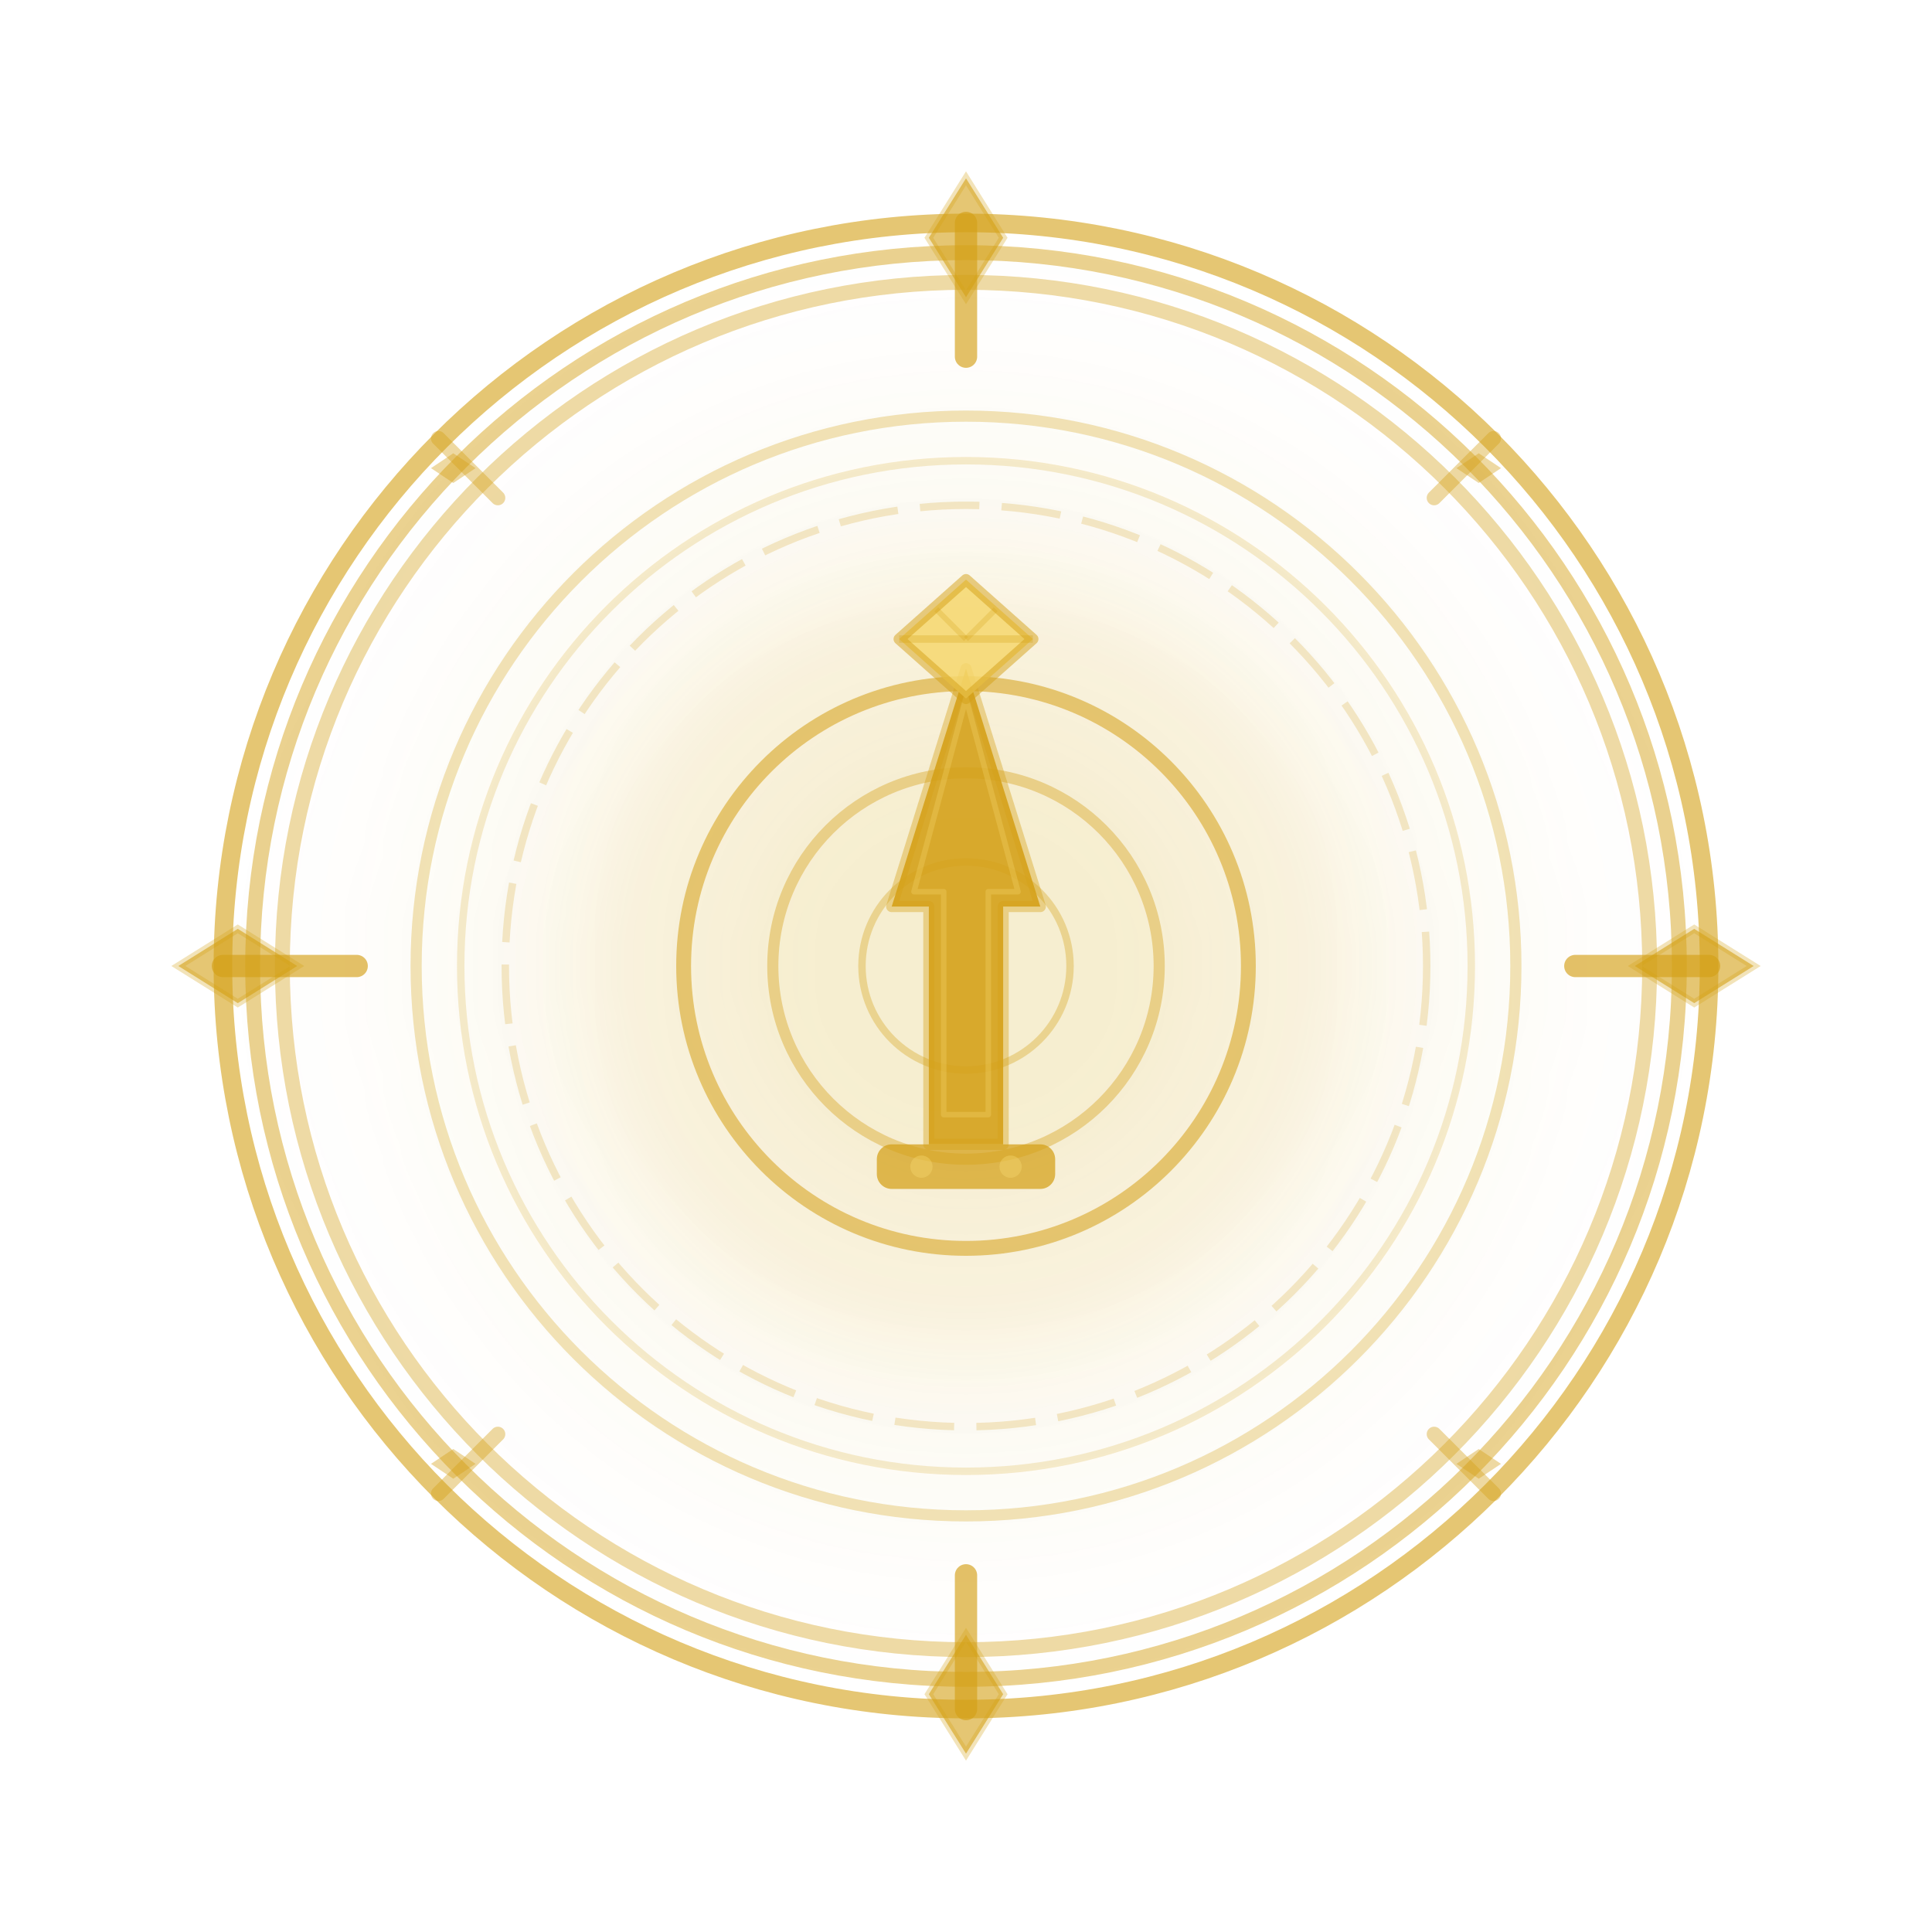
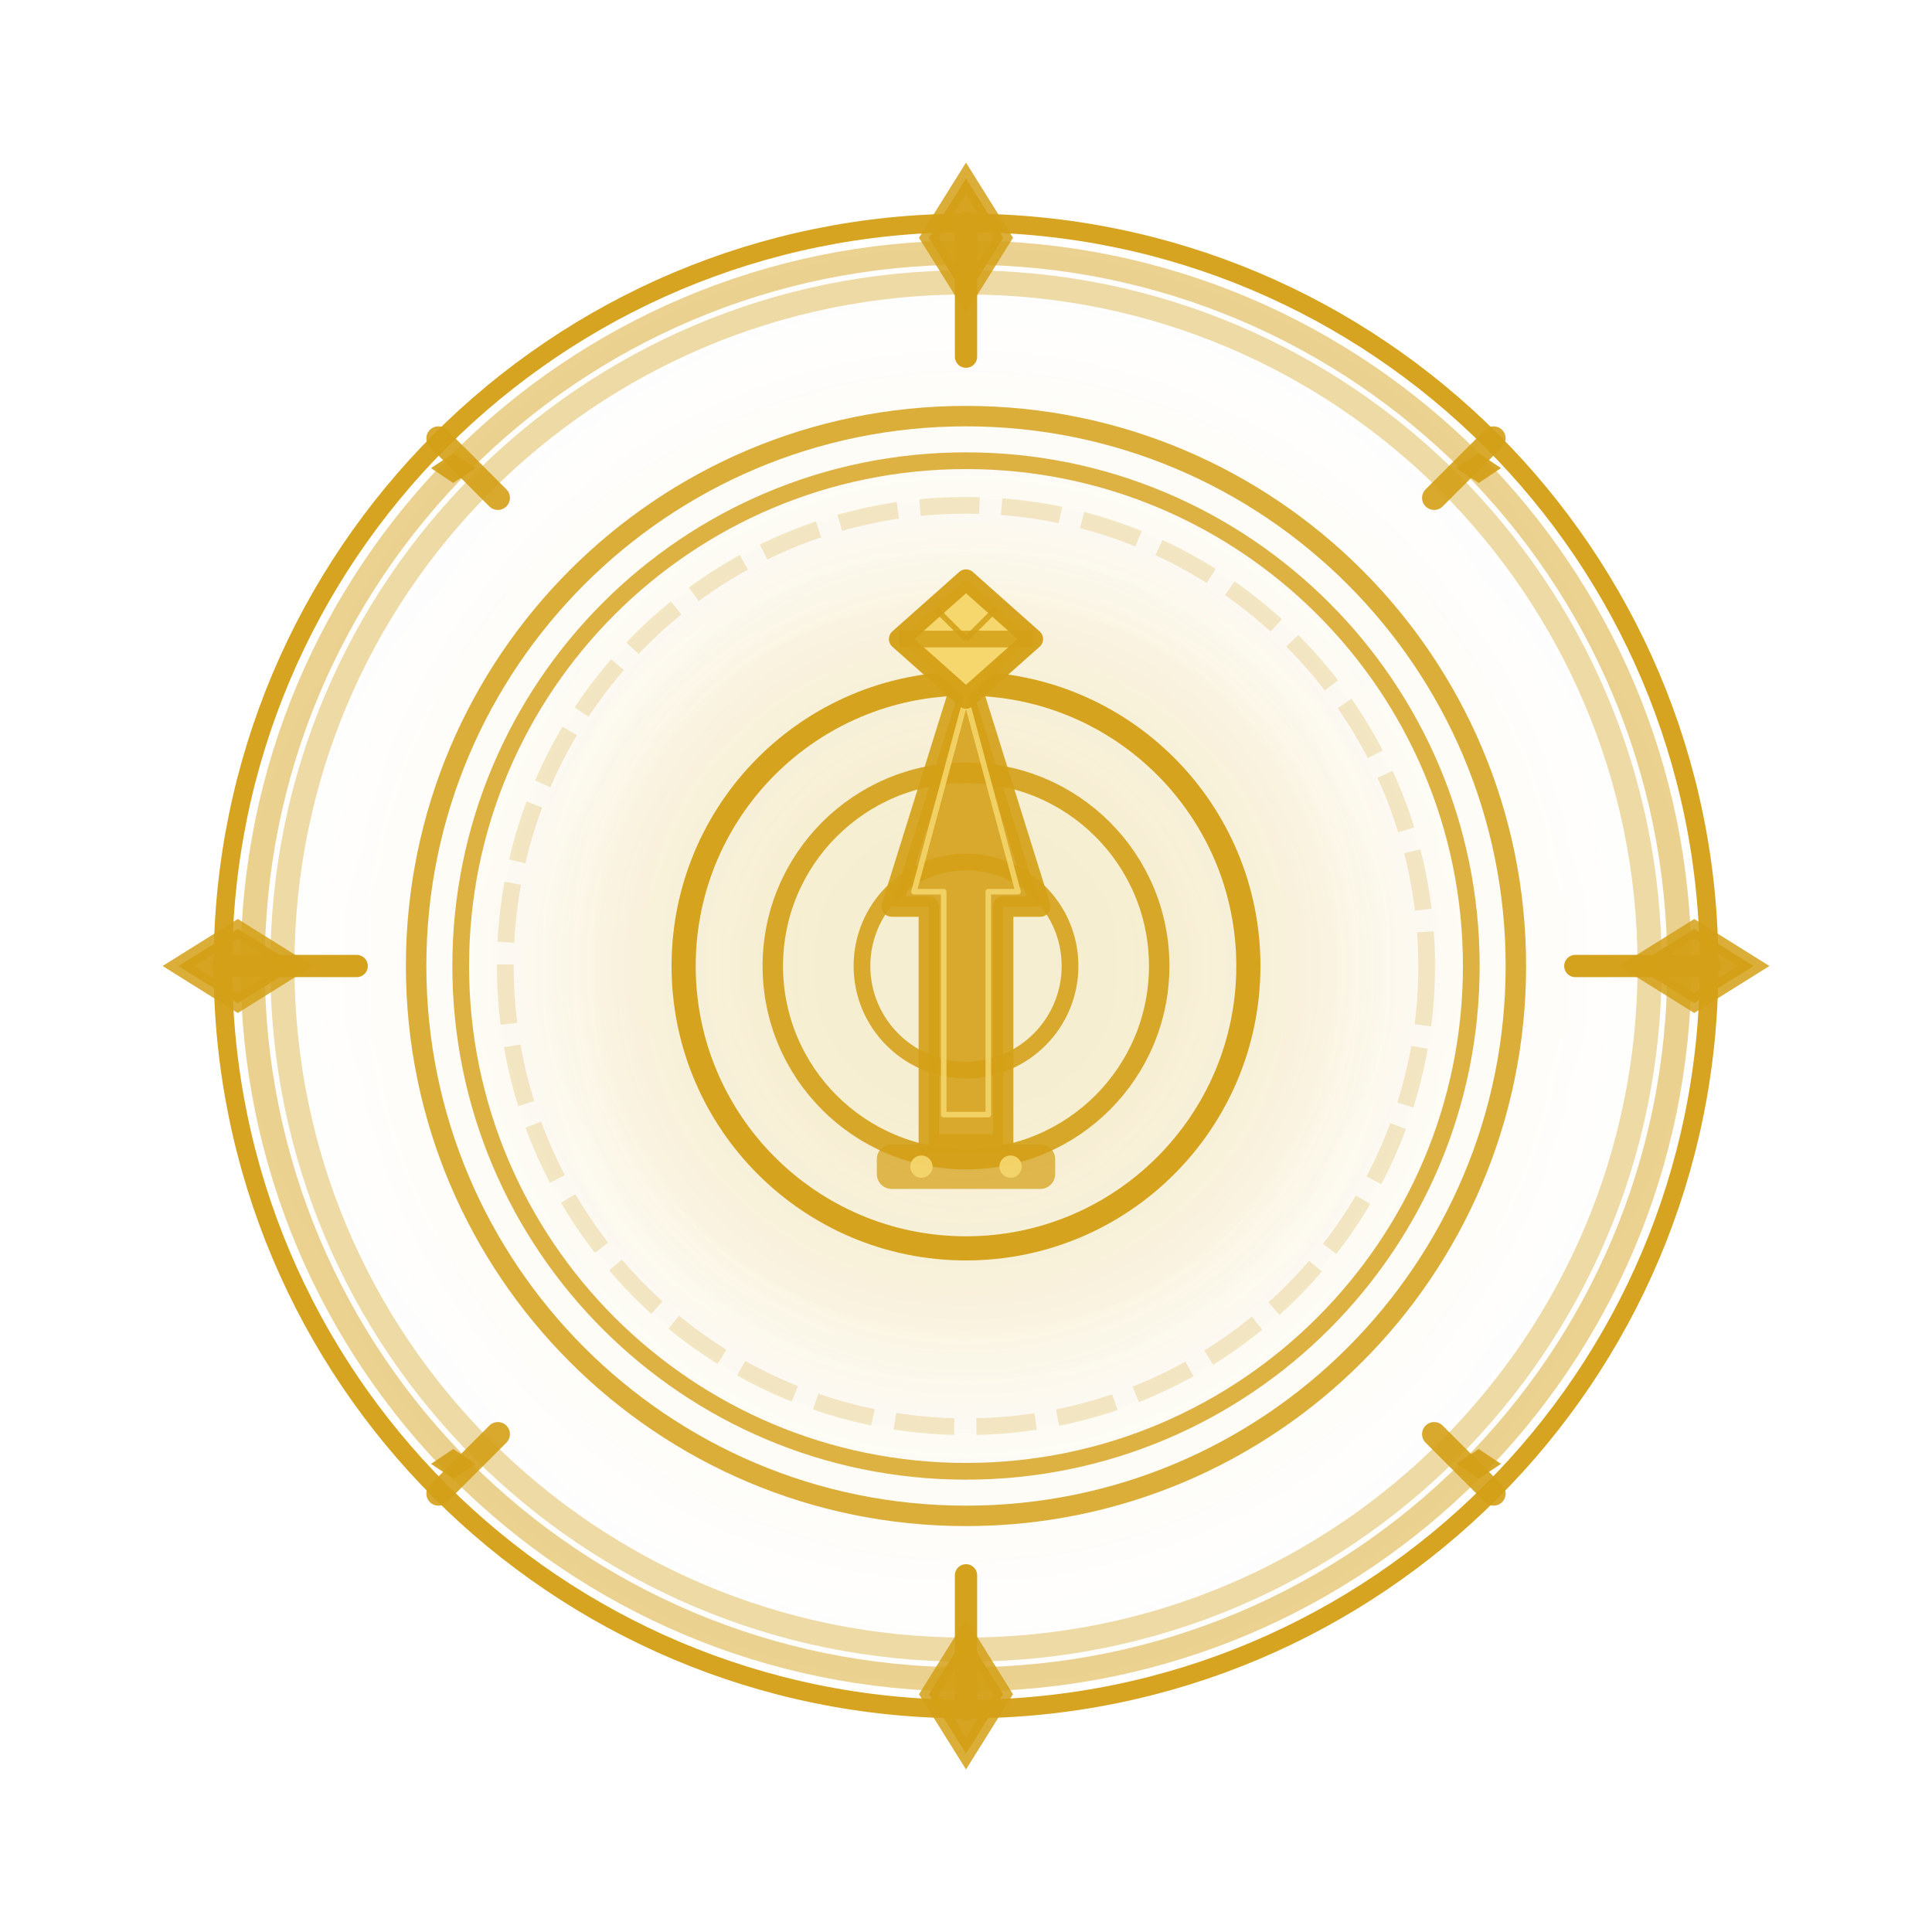
<svg xmlns="http://www.w3.org/2000/svg" viewBox="210 25 260 260" role="img" aria-label="Elite Guide rank">
  <defs>
    <filter id="elite-glow-wide" x="-80%" y="-80%" width="260%" height="260%">
      <feGaussianBlur in="SourceGraphic" stdDeviation="14" />
    </filter>
    <filter id="elite-glow-core" x="-50%" y="-50%" width="200%" height="200%">
      <feGaussianBlur in="SourceGraphic" stdDeviation="6" />
    </filter>
  </defs>
  <g transform="translate(340,155)" fill="none" stroke="#D4A017">
    <circle r="74" fill="#D4A017" fill-opacity="0.06" stroke="none" filter="url(#elite-glow-wide)" />
    <circle r="52" fill="#D4A017" fill-opacity="0.09" stroke="none" filter="url(#elite-glow-core)" />
    <circle r="30" fill="#D4A017" fill-opacity="0.05" stroke="none" filter="url(#elite-glow-core)" />
-     <circle r="100" stroke-width="2.5" stroke-opacity="0.6" />
-     <circle r="96" stroke-width="2" stroke-opacity="0.48" />
-     <circle r="92" stroke-width="2" stroke-opacity="0.38" />
-     <circle r="74" stroke-width="1.5" stroke-opacity="0.3" />
-     <circle r="68" stroke-width="1" stroke-opacity="0.2" />
-     <circle r="62" stroke-width="1" stroke-opacity="0.22" stroke-dasharray="8,3" />
-     <line x1="0" y1="-100" x2="0" y2="-82" stroke-width="3" stroke-linecap="round" stroke-opacity="0.65" />
-     <line x1="100" y1="0" x2="82" y2="0" stroke-width="3" stroke-linecap="round" stroke-opacity="0.65" />
-     <line x1="0" y1="100" x2="0" y2="82" stroke-width="3" stroke-linecap="round" stroke-opacity="0.65" />
-     <line x1="-100" y1="0" x2="-82" y2="0" stroke-width="3" stroke-linecap="round" stroke-opacity="0.65" />
-     <line x1="71" y1="-71" x2="63" y2="-63" stroke-width="2" stroke-linecap="round" stroke-opacity="0.4" />
-     <line x1="71" y1="71" x2="63" y2="63" stroke-width="2" stroke-linecap="round" stroke-opacity="0.4" />
-     <line x1="-71" y1="71" x2="-63" y2="63" stroke-width="2" stroke-linecap="round" stroke-opacity="0.4" />
-     <line x1="-71" y1="-71" x2="-63" y2="-63" stroke-width="2" stroke-linecap="round" stroke-opacity="0.4" />
-     <polygon points="0,-106 5,-98 0,-90 -5,-98" fill="#D4A017" fill-opacity="0.6" stroke="#D4A017" stroke-width="1" stroke-opacity="0.3" />
-     <polygon points="106,0 98,5 90,0 98,-5" fill="#D4A017" fill-opacity="0.6" stroke="#D4A017" stroke-width="1" stroke-opacity="0.3" />
-     <polygon points="0,106 5,98 0,90 -5,98" fill="#D4A017" fill-opacity="0.6" stroke="#D4A017" stroke-width="1" stroke-opacity="0.3" />
-     <polygon points="-106,0 -98,5 -90,0 -98,-5" fill="#D4A017" fill-opacity="0.6" stroke="#D4A017" stroke-width="1" stroke-opacity="0.3" />
-     <polygon points="69,-69 72,-67 69,-65 66,-67" fill="#D4A017" fill-opacity="0.4" stroke="none" />
-     <polygon points="69,69 72,67 69,65 66,67" fill="#D4A017" fill-opacity="0.4" stroke="none" />
-     <polygon points="-69,69 -72,67 -69,65 -66,67" fill="#D4A017" fill-opacity="0.4" stroke="none" />
-     <polygon points="-69,-69 -72,-67 -69,-65 -66,-67" fill="#D4A017" fill-opacity="0.4" stroke="none" />
-     <circle r="38" stroke="#D4A017" stroke-width="2" stroke-opacity="0.55" />
-     <circle r="26" stroke="#D4A017" stroke-width="1.5" stroke-opacity="0.4" />
-     <circle r="14" stroke="#D4A017" stroke-width="1" stroke-opacity="0.35" />
-     <polygon points="0,-40 10,-8 5,-8 5,24 -5,24 -5,-8 -10,-8" fill="#D4A017" fill-opacity="0.88" stroke="#D4A017" stroke-width="1.5" stroke-linejoin="round" stroke-opacity="0.4" />
-     <polygon points="0,-36 7,-10 3,-10 3,20 -3,20 -3,-10 -7,-10" fill="none" stroke="#F5D76E" stroke-width="0.75" stroke-linejoin="round" stroke-opacity="0.3" />
+     <circle r="100" stroke-width="2.5" stroke-opacity="0.96" />
+     <circle r="96" stroke-width="3.25" stroke-opacity="0.48" />
+     <circle r="92" stroke-width="3.25" stroke-opacity="0.38" />
+     <circle r="74" stroke-width="2.75" stroke-opacity="0.85" />
+     <circle r="68" stroke-width="2.25" stroke-opacity="0.8" />
+     <circle r="62" stroke-width="2.25" stroke-opacity="0.22" stroke-dasharray="8,3" />
+     <line x1="0" y1="-100" x2="0" y2="-82" stroke-width="3" stroke-linecap="round" stroke-opacity="0.97" />
+     <line x1="100" y1="0" x2="82" y2="0" stroke-width="3" stroke-linecap="round" stroke-opacity="0.97" />
+     <line x1="0" y1="100" x2="0" y2="82" stroke-width="3" stroke-linecap="round" stroke-opacity="0.97" />
+     <line x1="-100" y1="0" x2="-82" y2="0" stroke-width="3" stroke-linecap="round" stroke-opacity="0.97" />
+     <line x1="71" y1="-71" x2="63" y2="-63" stroke-width="3.25" stroke-linecap="round" stroke-opacity="0.9" />
+     <line x1="71" y1="71" x2="63" y2="63" stroke-width="3.25" stroke-linecap="round" stroke-opacity="0.9" />
+     <line x1="-71" y1="71" x2="-63" y2="63" stroke-width="3.25" stroke-linecap="round" stroke-opacity="0.9" />
+     <line x1="-71" y1="-71" x2="-63" y2="-63" stroke-width="3.25" stroke-linecap="round" stroke-opacity="0.9" />
+     <polygon points="0,-106 5,-98 0,-90 -5,-98" fill="#D4A017" fill-opacity="0.96" stroke="#D4A017" stroke-width="2.25" stroke-opacity="0.85" />
+     <polygon points="106,0 98,5 90,0 98,-5" fill="#D4A017" fill-opacity="0.96" stroke="#D4A017" stroke-width="2.25" stroke-opacity="0.85" />
+     <polygon points="0,106 5,98 0,90 -5,98" fill="#D4A017" fill-opacity="0.96" stroke="#D4A017" stroke-width="2.25" stroke-opacity="0.85" />
+     <polygon points="-106,0 -98,5 -90,0 -98,-5" fill="#D4A017" fill-opacity="0.96" stroke="#D4A017" stroke-width="2.25" stroke-opacity="0.85" />
+     <polygon points="69,-69 72,-67 69,-65 66,-67" fill="#D4A017" fill-opacity="0.92" stroke="none" />
+     <polygon points="69,69 72,67 69,65 66,67" fill="#D4A017" fill-opacity="0.92" stroke="none" />
+     <polygon points="-69,69 -72,67 -69,65 -66,67" fill="#D4A017" fill-opacity="0.92" stroke="none" />
+     <polygon points="-69,-69 -72,-67 -69,-65 -66,-67" fill="#D4A017" fill-opacity="0.92" stroke="none" />
+     <circle r="38" stroke="#D4A017" stroke-width="3.25" stroke-opacity="0.95" />
+     <circle r="26" stroke="#D4A017" stroke-width="2.75" stroke-opacity="0.9" />
+     <circle r="14" stroke="#D4A017" stroke-width="2.25" stroke-opacity="0.88" />
+     <polygon points="0,-40 10,-8 5,-8 5,24 -5,24 -5,-8 -10,-8" fill="#D4A017" fill-opacity="0.88" stroke="#D4A017" stroke-width="2.75" stroke-linejoin="round" stroke-opacity="0.9" />
+     <polygon points="0,-36 7,-10 3,-10 3,20 -3,20 -3,-10 -7,-10" fill="none" stroke="#F5D76E" stroke-width="0.75" stroke-linejoin="round" stroke-opacity="0.85" />
    <rect x="-12" y="24" width="24" height="6" rx="2" fill="#D4A017" fill-opacity="0.72" stroke="none" />
-     <circle cx="-6" cy="27" r="1.5" fill="#F5D76E" fill-opacity="0.4" stroke="none" />
-     <circle cx="6" cy="27" r="1.5" fill="#F5D76E" fill-opacity="0.4" stroke="none" />
-     <polygon points="0,-52 9,-44 0,-36 -9,-44" fill="#F5D76E" fill-opacity="0.85" stroke="#D4A017" stroke-width="1.5" stroke-linejoin="round" stroke-opacity="0.5" />
-     <line x1="-9" y1="-44" x2="9" y2="-44" stroke="#D4A017" stroke-width="1" stroke-opacity="0.3" />
-     <line x1="-4" y1="-48" x2="0" y2="-44" stroke="#D4A017" stroke-width="0.75" stroke-opacity="0.25" />
-     <line x1="4" y1="-48" x2="0" y2="-44" stroke="#D4A017" stroke-width="0.75" stroke-opacity="0.25" />
+     <circle cx="-6" cy="27" r="1.5" fill="#F5D76E" fill-opacity="0.92" stroke="none" />
+     <circle cx="6" cy="27" r="1.5" fill="#F5D76E" fill-opacity="0.92" stroke="none" />
+     <polygon points="0,-52 9,-44 0,-36 -9,-44" fill="#F5D76E" fill-opacity="1" stroke="#D4A017" stroke-width="2.75" stroke-linejoin="round" stroke-opacity="0.95" />
+     <line x1="-9" y1="-44" x2="9" y2="-44" stroke="#D4A017" stroke-width="2.25" stroke-opacity="0.85" />
+     <line x1="-4" y1="-48" x2="0" y2="-44" stroke="#D4A017" stroke-width="0.75" stroke-opacity="0.85" />
+     <line x1="4" y1="-48" x2="0" y2="-44" stroke="#D4A017" stroke-width="0.75" stroke-opacity="0.85" />
  </g>
</svg>
